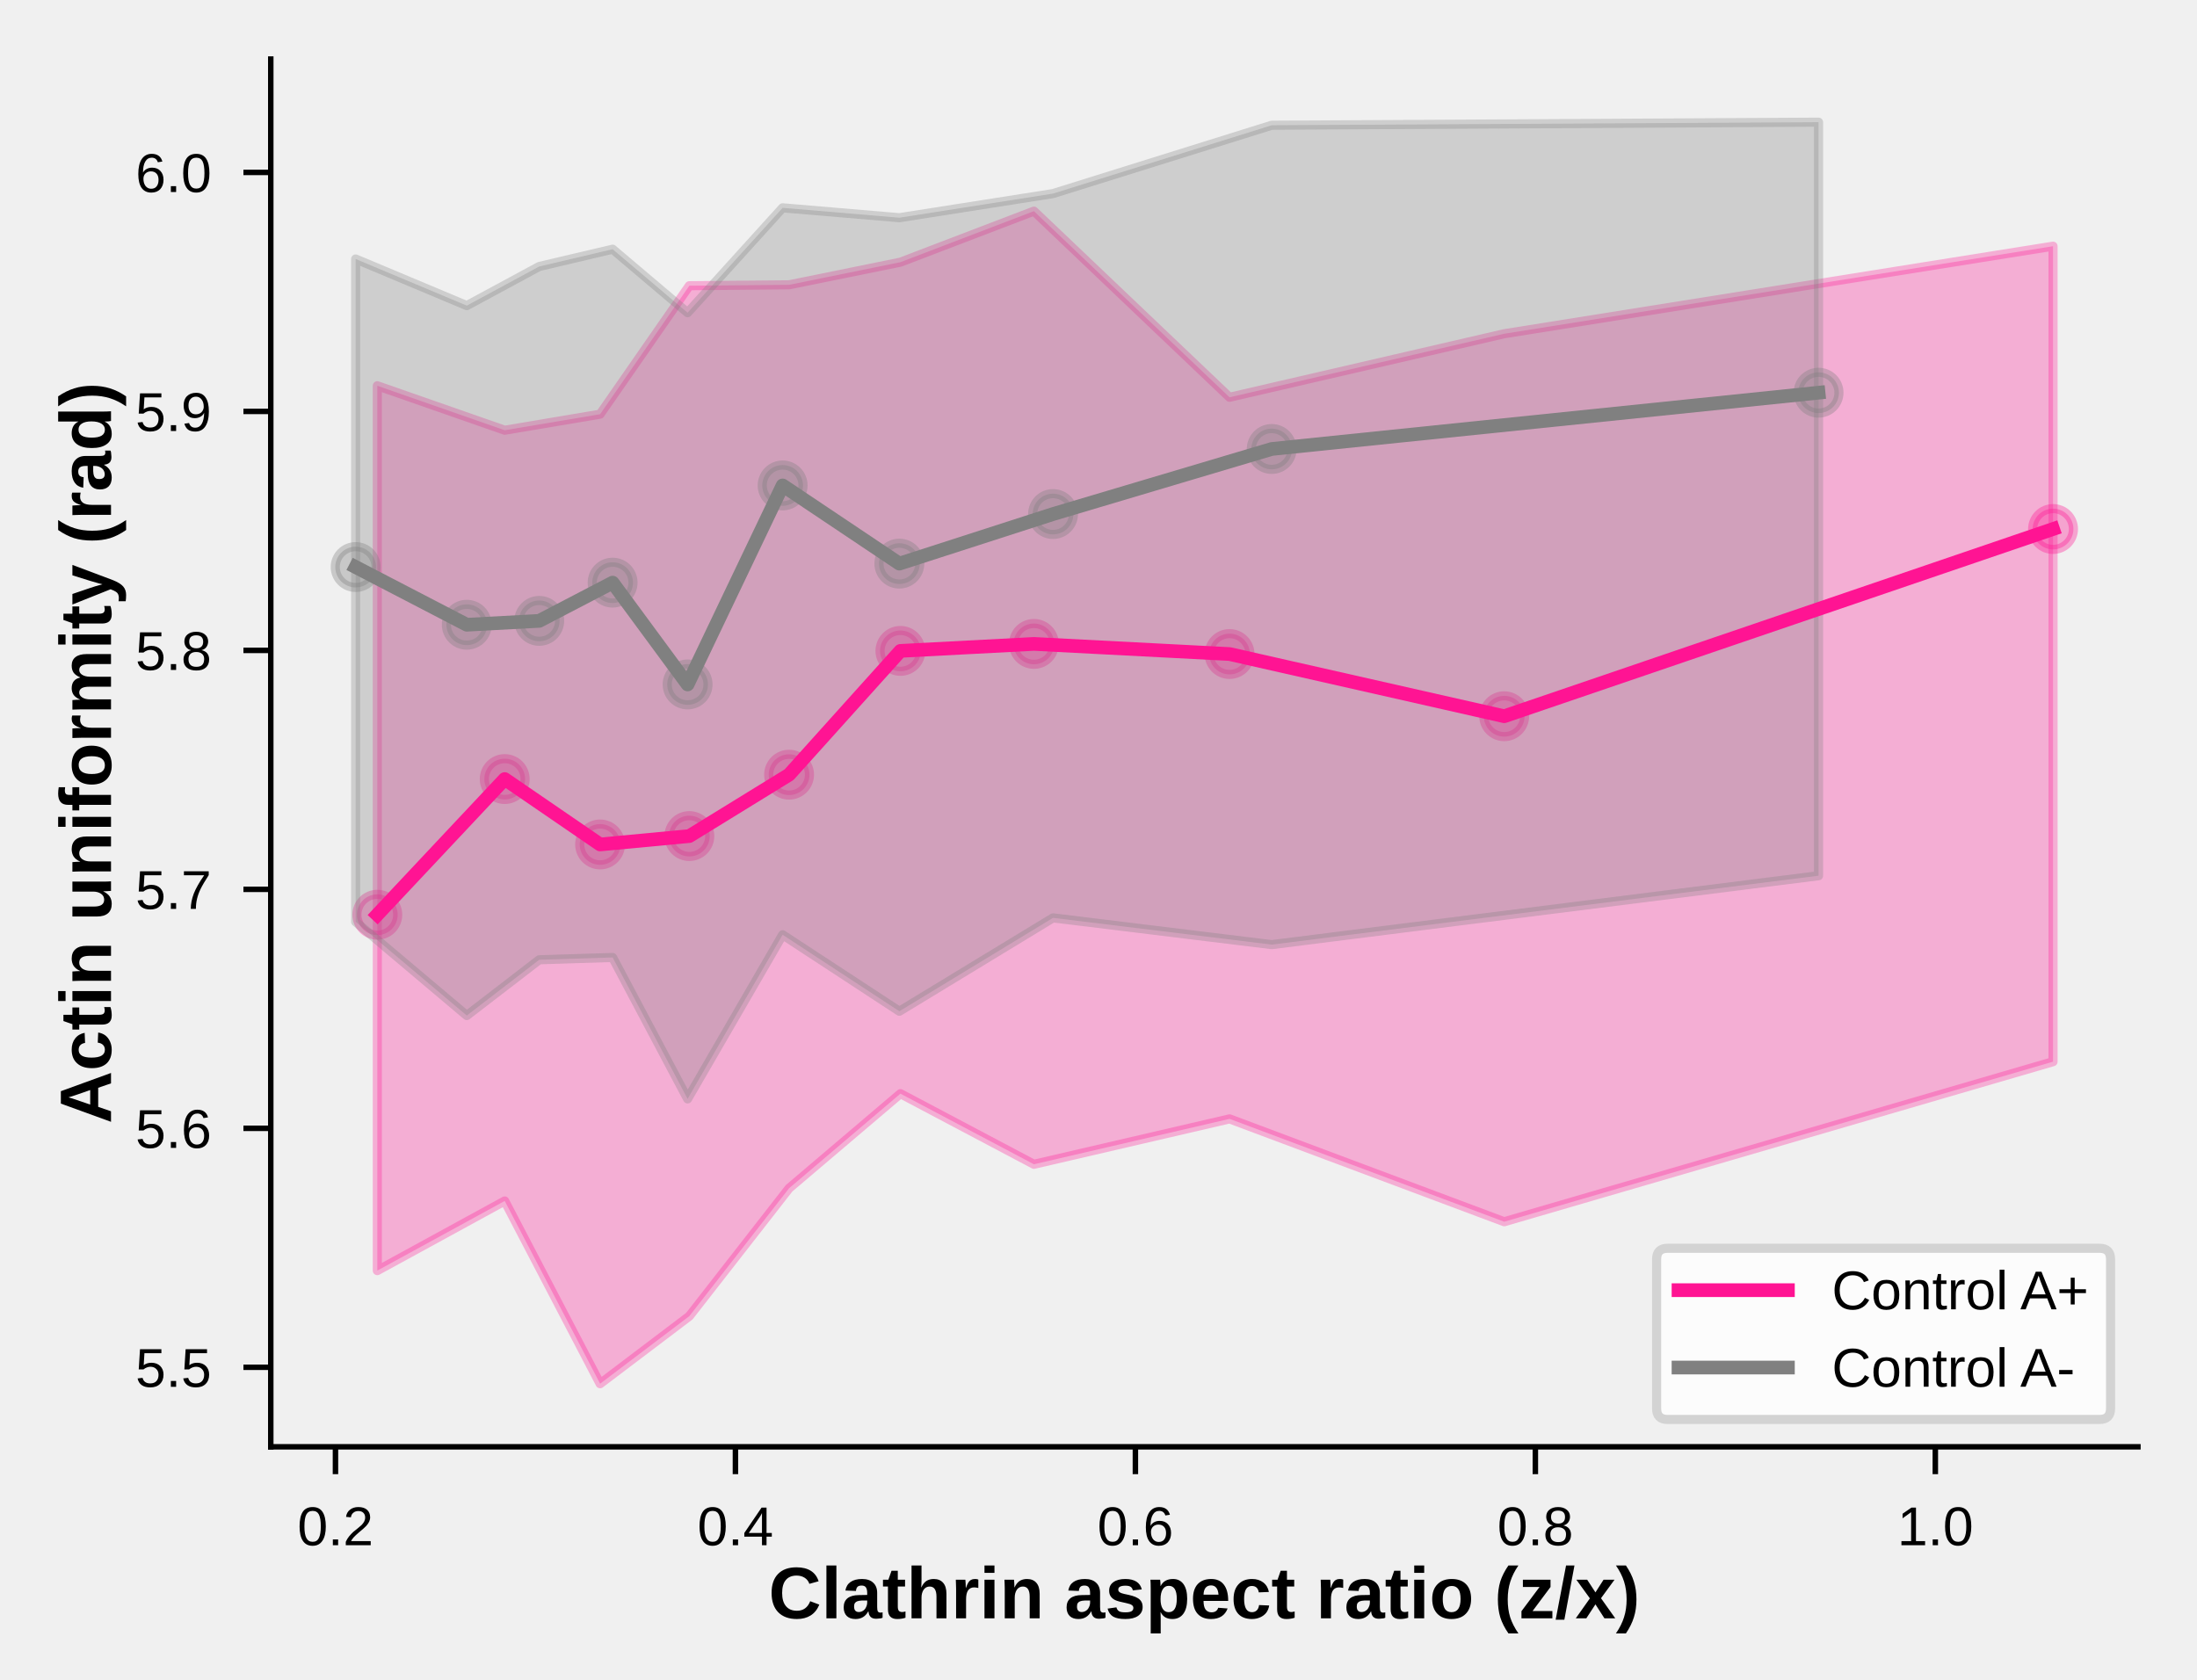
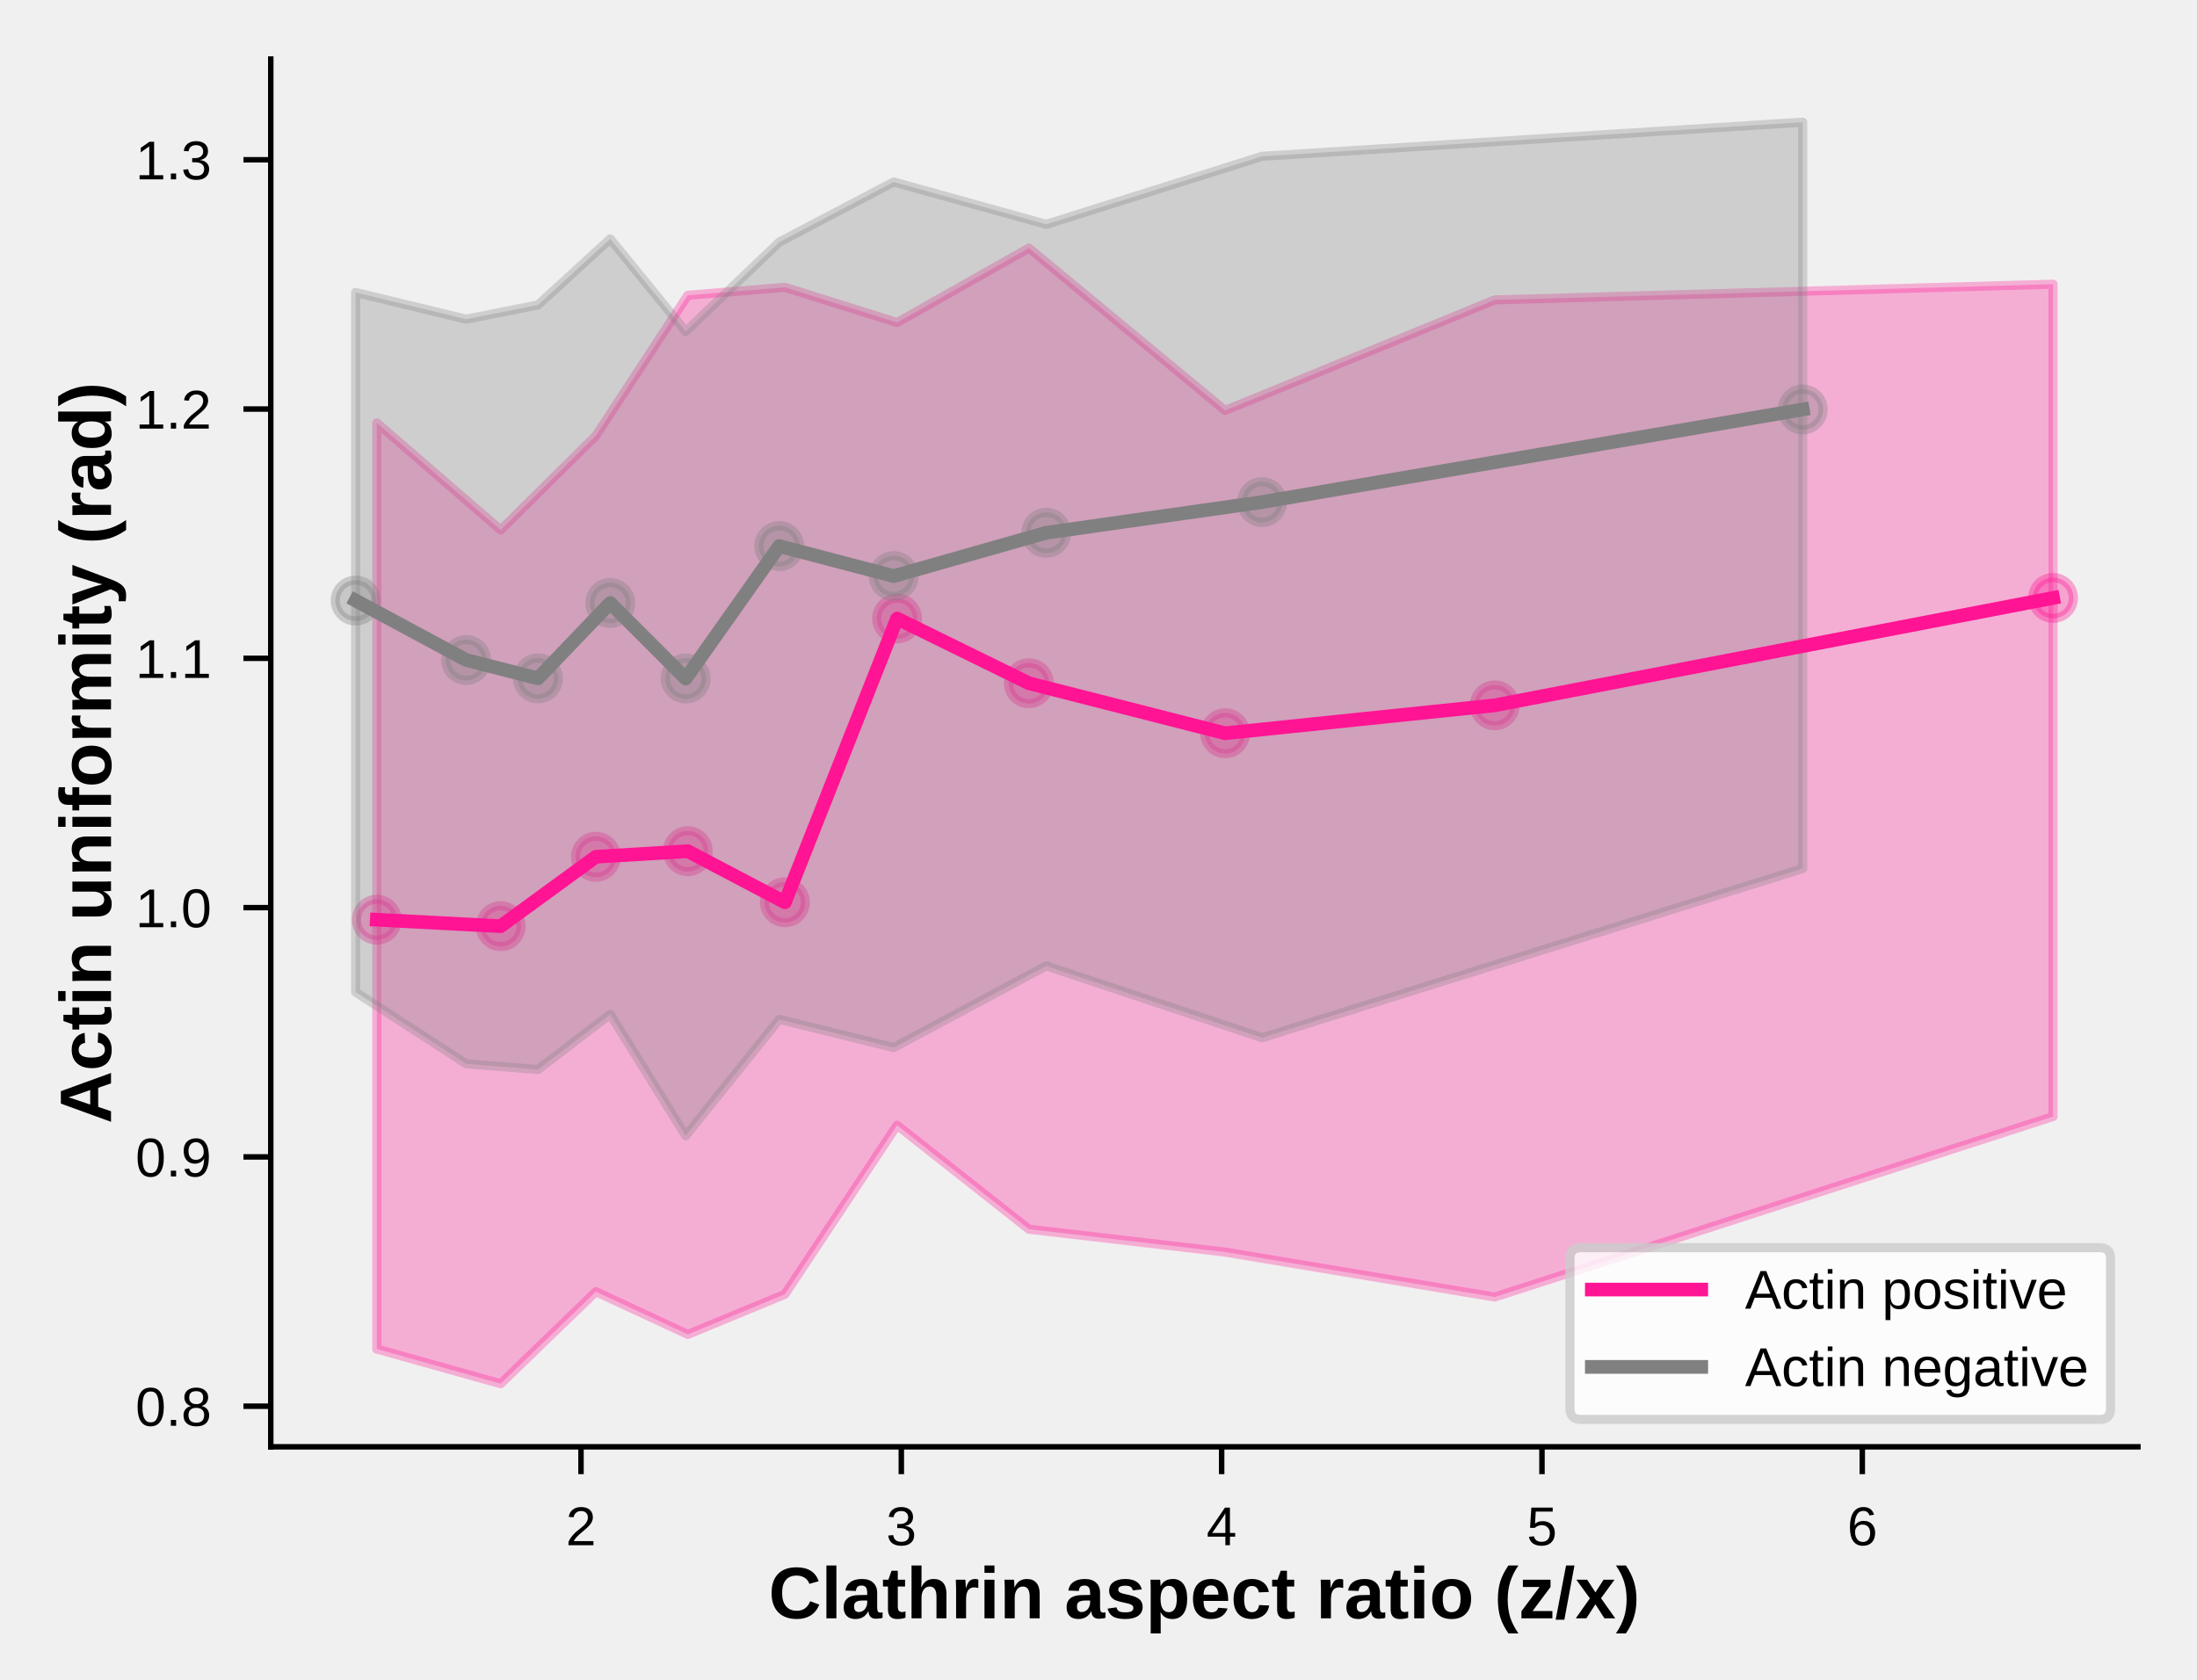
<svg xmlns="http://www.w3.org/2000/svg" xmlns:xlink="http://www.w3.org/1999/xlink" width="240.945pt" height="184.252pt" viewBox="0 0 240.945 184.252" version="1.1">
  <defs>
    <style type="text/css">*{stroke-linejoin: round; stroke-linecap: butt}</style>
  </defs>
  <g id="figure_1">
    <g id="patch_1">
      <path d="M 0 184.252  L 240.945 184.252  L 240.945 0  L 0 0  L 0 184.252  z " style="fill: none" />
    </g>
    <g id="axes_1">
      <g id="patch_2">
        <path d="M 29.696 158.696  L 234.465 158.696  L 234.465 6.48  L 29.696 6.48  L 29.696 158.696  z " style="fill: none" />
      </g>
      <g id="FillBetweenPolyCollection_1">
        <defs>
-           <path id="m246b3d0c3a" d="M 41.379 -141.941  L 41.379 -44.881  L 55.352 -52.521  L 65.813 -32.475  L 75.6 -39.887  L 86.539 -53.913  L 98.75 -64.29  L 113.39 -56.544  L 134.844 -61.525  L 164.966 -50.243  L 225.157 -67.798  L 225.157 -157.248  L 225.157 -157.248  L 164.966 -147.646  L 134.844 -140.677  L 113.39 -161.095  L 98.75 -155.496  L 86.539 -153.012  L 75.6 -152.913  L 65.813 -138.822  L 55.352 -137.062  L 41.379 -141.941  z " style="stroke: #ff1493; stroke-opacity: 0.3" />
-         </defs>
-         <g clip-path="url(#p3f7aa64aeb)">
-           <use xlink:href="#m246b3d0c3a" x="0" y="184.252" style="fill: #ff1493; fill-opacity: 0.3; stroke: #ff1493; stroke-opacity: 0.3" />
+           <path id="mbcc1f1411d" d="M 41.322 -137.873  L 41.322 -36.283  L 54.908 -32.475  L 65.35 -42.572  L 75.431 -37.884  L 86.084 -42.289  L 98.383 -60.829  L 112.839 -49.424  L 134.358 -46.914  L 163.923 -41.986  L 225.157 -61.78  L 225.157 -153.077  L 225.157 -153.077  L 163.923 -151.356  L 134.358 -139.232  L 112.839 -157.043  L 98.383 -148.875  L 86.084 -152.739  L 75.431 -151.866  L 65.35 -136.462  L 54.908 -126.124  L 41.322 -137.873  z " style="stroke: #ff1493; stroke-opacity: 0.3" />
+         </defs>
+         <g clip-path="url(#pfff8c81fa3)">
+           <use xlink:href="#mbcc1f1411d" x="0" y="184.252" style="fill: #ff1493; fill-opacity: 0.3; stroke: #ff1493; stroke-opacity: 0.3" />
        </g>
      </g>
      <g id="PathCollection_1">
        <defs>
-           <path id="m520f1bdd46" d="M 0 2.236  C 0.593 2.236 1.162 2 1.581 1.581  C 2 1.162 2.236 0.593 2.236 0  C 2.236 -0.593 2 -1.162 1.581 -1.581  C 1.162 -2 0.593 -2.236 0 -2.236  C -0.593 -2.236 -1.162 -2 -1.581 -1.581  C -2 -1.162 -2.236 -0.593 -2.236 0  C -2.236 0.593 -2 1.162 -1.581 1.581  C -1.162 2 -0.593 2.236 0 2.236  z " style="stroke: #ff1493; stroke-opacity: 0.35" />
-         </defs>
-         <g clip-path="url(#p3f7aa64aeb)">
-           <use xlink:href="#m520f1bdd46" x="41.379" y="100.333" style="fill: #ff1493; fill-opacity: 0.35; stroke: #ff1493; stroke-opacity: 0.35" />
-           <use xlink:href="#m520f1bdd46" x="55.352" y="85.453" style="fill: #ff1493; fill-opacity: 0.35; stroke: #ff1493; stroke-opacity: 0.35" />
-           <use xlink:href="#m520f1bdd46" x="65.813" y="92.626" style="fill: #ff1493; fill-opacity: 0.35; stroke: #ff1493; stroke-opacity: 0.35" />
-           <use xlink:href="#m520f1bdd46" x="75.6" y="91.706" style="fill: #ff1493; fill-opacity: 0.35; stroke: #ff1493; stroke-opacity: 0.35" />
-           <use xlink:href="#m520f1bdd46" x="86.539" y="84.973" style="fill: #ff1493; fill-opacity: 0.35; stroke: #ff1493; stroke-opacity: 0.35" />
-           <use xlink:href="#m520f1bdd46" x="98.75" y="71.394" style="fill: #ff1493; fill-opacity: 0.35; stroke: #ff1493; stroke-opacity: 0.35" />
-           <use xlink:href="#m520f1bdd46" x="113.39" y="70.628" style="fill: #ff1493; fill-opacity: 0.35; stroke: #ff1493; stroke-opacity: 0.35" />
-           <use xlink:href="#m520f1bdd46" x="134.844" y="71.739" style="fill: #ff1493; fill-opacity: 0.35; stroke: #ff1493; stroke-opacity: 0.35" />
-           <use xlink:href="#m520f1bdd46" x="164.966" y="78.562" style="fill: #ff1493; fill-opacity: 0.35; stroke: #ff1493; stroke-opacity: 0.35" />
-           <use xlink:href="#m520f1bdd46" x="225.157" y="58.027" style="fill: #ff1493; fill-opacity: 0.35; stroke: #ff1493; stroke-opacity: 0.35" />
+           <path id="m9169f24db9" d="M 0 2.236  C 0.593 2.236 1.162 2 1.581 1.581  C 2 1.162 2.236 0.593 2.236 0  C 2.236 -0.593 2 -1.162 1.581 -1.581  C 1.162 -2 0.593 -2.236 0 -2.236  C -0.593 -2.236 -1.162 -2 -1.581 -1.581  C -2 -1.162 -2.236 -0.593 -2.236 0  C -2.236 0.593 -2 1.162 -1.581 1.581  C -1.162 2 -0.593 2.236 0 2.236  z " style="stroke: #ff1493; stroke-opacity: 0.35" />
+         </defs>
+         <g clip-path="url(#pfff8c81fa3)">
+           <use xlink:href="#m9169f24db9" x="41.322" y="100.881" style="fill: #ff1493; fill-opacity: 0.35; stroke: #ff1493; stroke-opacity: 0.35" />
+           <use xlink:href="#m9169f24db9" x="54.908" y="101.592" style="fill: #ff1493; fill-opacity: 0.35; stroke: #ff1493; stroke-opacity: 0.35" />
+           <use xlink:href="#m9169f24db9" x="65.35" y="93.976" style="fill: #ff1493; fill-opacity: 0.35; stroke: #ff1493; stroke-opacity: 0.35" />
+           <use xlink:href="#m9169f24db9" x="75.431" y="93.365" style="fill: #ff1493; fill-opacity: 0.35; stroke: #ff1493; stroke-opacity: 0.35" />
+           <use xlink:href="#m9169f24db9" x="86.084" y="98.967" style="fill: #ff1493; fill-opacity: 0.35; stroke: #ff1493; stroke-opacity: 0.35" />
+           <use xlink:href="#m9169f24db9" x="98.383" y="67.845" style="fill: #ff1493; fill-opacity: 0.35; stroke: #ff1493; stroke-opacity: 0.35" />
+           <use xlink:href="#m9169f24db9" x="112.839" y="74.942" style="fill: #ff1493; fill-opacity: 0.35; stroke: #ff1493; stroke-opacity: 0.35" />
+           <use xlink:href="#m9169f24db9" x="134.358" y="80.428" style="fill: #ff1493; fill-opacity: 0.35; stroke: #ff1493; stroke-opacity: 0.35" />
+           <use xlink:href="#m9169f24db9" x="163.923" y="77.366" style="fill: #ff1493; fill-opacity: 0.35; stroke: #ff1493; stroke-opacity: 0.35" />
+           <use xlink:href="#m9169f24db9" x="225.157" y="65.587" style="fill: #ff1493; fill-opacity: 0.35; stroke: #ff1493; stroke-opacity: 0.35" />
        </g>
      </g>
      <g id="FillBetweenPolyCollection_2">
        <defs>
-           <path id="m30ea0d0a36" d="M 39.004 -155.845  L 39.004 -83.142  L 51.193 -72.86  L 59.137 -78.977  L 67.186 -79.23  L 75.409 -63.718  L 85.831 -81.719  L 98.633 -73.33  L 115.487 -83.574  L 139.468 -80.638  L 199.441 -88.197  L 199.441 -170.853  L 199.441 -170.853  L 139.468 -170.515  L 115.487 -163.019  L 98.633 -160.373  L 85.831 -161.457  L 75.409 -149.954  L 67.186 -156.918  L 59.137 -155.024  L 51.193 -150.731  L 39.004 -155.845  z " style="stroke: #808080; stroke-opacity: 0.3" />
-         </defs>
-         <g clip-path="url(#p3f7aa64aeb)">
-           <use xlink:href="#m30ea0d0a36" x="0" y="184.252" style="fill: #808080; fill-opacity: 0.3; stroke: #808080; stroke-opacity: 0.3" />
+           <path id="m06e7bd730d" d="M 39.004 -152.174  L 39.004 -75.428  L 51.126 -67.564  L 59.001 -66.939  L 66.923 -72.99  L 75.2 -59.663  L 85.461 -72.436  L 98.01 -69.345  L 114.745 -78.306  L 138.409 -70.421  L 197.704 -88.983  L 197.704 -170.853  L 197.704 -170.853  L 138.409 -167.107  L 114.745 -159.645  L 98.01 -164.293  L 85.461 -157.696  L 75.2 -147.896  L 66.923 -158.053  L 59.001 -150.804  L 51.126 -149.243  L 39.004 -152.174  z " style="stroke: #808080; stroke-opacity: 0.3" />
+         </defs>
+         <g clip-path="url(#pfff8c81fa3)">
+           <use xlink:href="#m06e7bd730d" x="0" y="184.252" style="fill: #808080; fill-opacity: 0.3; stroke: #808080; stroke-opacity: 0.3" />
        </g>
      </g>
      <g id="PathCollection_2">
        <defs>
-           <path id="md6721fc1ed" d="M 0 2.236  C 0.593 2.236 1.162 2 1.581 1.581  C 2 1.162 2.236 0.593 2.236 0  C 2.236 -0.593 2 -1.162 1.581 -1.581  C 1.162 -2 0.593 -2.236 0 -2.236  C -0.593 -2.236 -1.162 -2 -1.581 -1.581  C -2 -1.162 -2.236 -0.593 -2.236 0  C -2.236 0.593 -2 1.162 -1.581 1.581  C -1.162 2 -0.593 2.236 0 2.236  z " style="stroke: #808080; stroke-opacity: 0.35" />
-         </defs>
-         <g clip-path="url(#p3f7aa64aeb)">
-           <use xlink:href="#md6721fc1ed" x="39.004" y="62.198" style="fill: #808080; fill-opacity: 0.35; stroke: #808080; stroke-opacity: 0.35" />
-           <use xlink:href="#md6721fc1ed" x="51.193" y="68.526" style="fill: #808080; fill-opacity: 0.35; stroke: #808080; stroke-opacity: 0.35" />
-           <use xlink:href="#md6721fc1ed" x="59.137" y="68.102" style="fill: #808080; fill-opacity: 0.35; stroke: #808080; stroke-opacity: 0.35" />
-           <use xlink:href="#md6721fc1ed" x="67.186" y="63.908" style="fill: #808080; fill-opacity: 0.35; stroke: #808080; stroke-opacity: 0.35" />
-           <use xlink:href="#md6721fc1ed" x="75.409" y="75.075" style="fill: #808080; fill-opacity: 0.35; stroke: #808080; stroke-opacity: 0.35" />
-           <use xlink:href="#md6721fc1ed" x="85.831" y="53.246" style="fill: #808080; fill-opacity: 0.35; stroke: #808080; stroke-opacity: 0.35" />
-           <use xlink:href="#md6721fc1ed" x="98.633" y="61.822" style="fill: #808080; fill-opacity: 0.35; stroke: #808080; stroke-opacity: 0.35" />
-           <use xlink:href="#md6721fc1ed" x="115.487" y="56.384" style="fill: #808080; fill-opacity: 0.35; stroke: #808080; stroke-opacity: 0.35" />
-           <use xlink:href="#md6721fc1ed" x="139.468" y="49.247" style="fill: #808080; fill-opacity: 0.35; stroke: #808080; stroke-opacity: 0.35" />
-           <use xlink:href="#md6721fc1ed" x="199.441" y="43.074" style="fill: #808080; fill-opacity: 0.35; stroke: #808080; stroke-opacity: 0.35" />
+           <path id="mb85f997cc5" d="M 0 2.236  C 0.593 2.236 1.162 2 1.581 1.581  C 2 1.162 2.236 0.593 2.236 0  C 2.236 -0.593 2 -1.162 1.581 -1.581  C 1.162 -2 0.593 -2.236 0 -2.236  C -0.593 -2.236 -1.162 -2 -1.581 -1.581  C -2 -1.162 -2.236 -0.593 -2.236 0  C -2.236 0.593 -2 1.162 -1.581 1.581  C -1.162 2 -0.593 2.236 0 2.236  z " style="stroke: #808080; stroke-opacity: 0.35" />
+         </defs>
+         <g clip-path="url(#pfff8c81fa3)">
+           <use xlink:href="#mb85f997cc5" x="39.004" y="65.873" style="fill: #808080; fill-opacity: 0.35; stroke: #808080; stroke-opacity: 0.35" />
+           <use xlink:href="#mb85f997cc5" x="51.126" y="72.394" style="fill: #808080; fill-opacity: 0.35; stroke: #808080; stroke-opacity: 0.35" />
+           <use xlink:href="#mb85f997cc5" x="59.001" y="74.408" style="fill: #808080; fill-opacity: 0.35; stroke: #808080; stroke-opacity: 0.35" />
+           <use xlink:href="#mb85f997cc5" x="66.923" y="66.141" style="fill: #808080; fill-opacity: 0.35; stroke: #808080; stroke-opacity: 0.35" />
+           <use xlink:href="#mb85f997cc5" x="75.2" y="74.423" style="fill: #808080; fill-opacity: 0.35; stroke: #808080; stroke-opacity: 0.35" />
+           <use xlink:href="#mb85f997cc5" x="85.461" y="59.895" style="fill: #808080; fill-opacity: 0.35; stroke: #808080; stroke-opacity: 0.35" />
+           <use xlink:href="#mb85f997cc5" x="98.01" y="63.191" style="fill: #808080; fill-opacity: 0.35; stroke: #808080; stroke-opacity: 0.35" />
+           <use xlink:href="#mb85f997cc5" x="114.745" y="58.435" style="fill: #808080; fill-opacity: 0.35; stroke: #808080; stroke-opacity: 0.35" />
+           <use xlink:href="#mb85f997cc5" x="138.409" y="55.072" style="fill: #808080; fill-opacity: 0.35; stroke: #808080; stroke-opacity: 0.35" />
+           <use xlink:href="#mb85f997cc5" x="197.704" y="44.912" style="fill: #808080; fill-opacity: 0.35; stroke: #808080; stroke-opacity: 0.35" />
        </g>
      </g>
      <g id="matplotlib.axis_1">
        <g id="xtick_1">
          <g id="line2d_1">
            <defs>
-               <path id="m59a3e3608b" d="M 0 0  L 0 3  " style="stroke: #000000; stroke-width: 0.6" />
+               <path id="mb285b05a67" d="M 0 0  L 0 3  " style="stroke: #000000; stroke-width: 0.6" />
            </defs>
            <g>
-               <use xlink:href="#m59a3e3608b" x="36.79" y="158.696" style="stroke: #000000; stroke-width: 0.6" />
+               <use xlink:href="#mb285b05a67" x="63.718" y="158.696" style="stroke: #000000; stroke-width: 0.6" />
            </g>
          </g>
          <g id="text_1">
-             <text style="font-size: 6px; font-family: 'Arial'; text-anchor: middle" x="36.79" y="169.49" transform="rotate(-0 36.79022 169.4904)">0.2</text>
+             <text style="font-size: 6px; font-family: 'Arial'; text-anchor: middle" x="63.718" y="169.49" transform="rotate(-0 63.7178 169.4904)">2</text>
          </g>
        </g>
        <g id="xtick_2">
          <g id="line2d_2">
            <g>
-               <use xlink:href="#m59a3e3608b" x="80.654" y="158.696" style="stroke: #000000; stroke-width: 0.6" />
+               <use xlink:href="#mb285b05a67" x="98.848" y="158.696" style="stroke: #000000; stroke-width: 0.6" />
            </g>
          </g>
          <g id="text_2">
-             <text style="font-size: 6px; font-family: 'Arial'; text-anchor: middle" x="80.654" y="169.49" transform="rotate(-0 80.65441 169.4904)">0.4</text>
+             <text style="font-size: 6px; font-family: 'Arial'; text-anchor: middle" x="98.848" y="169.49" transform="rotate(-0 98.84794 169.4904)">3</text>
          </g>
        </g>
        <g id="xtick_3">
          <g id="line2d_3">
            <g>
-               <use xlink:href="#m59a3e3608b" x="124.519" y="158.696" style="stroke: #000000; stroke-width: 0.6" />
+               <use xlink:href="#mb285b05a67" x="133.978" y="158.696" style="stroke: #000000; stroke-width: 0.6" />
            </g>
          </g>
          <g id="text_3">
-             <text style="font-size: 6px; font-family: 'Arial'; text-anchor: middle" x="124.519" y="169.49" transform="rotate(-0 124.5186 169.4904)">0.6</text>
+             <text style="font-size: 6px; font-family: 'Arial'; text-anchor: middle" x="133.978" y="169.49" transform="rotate(-0 133.9781 169.4904)">4</text>
          </g>
        </g>
        <g id="xtick_4">
          <g id="line2d_4">
            <g>
-               <use xlink:href="#m59a3e3608b" x="168.383" y="158.696" style="stroke: #000000; stroke-width: 0.6" />
+               <use xlink:href="#mb285b05a67" x="169.108" y="158.696" style="stroke: #000000; stroke-width: 0.6" />
            </g>
          </g>
          <g id="text_4">
-             <text style="font-size: 6px; font-family: 'Arial'; text-anchor: middle" x="168.383" y="169.49" transform="rotate(-0 168.3828 169.4904)">0.8</text>
+             <text style="font-size: 6px; font-family: 'Arial'; text-anchor: middle" x="169.108" y="169.49" transform="rotate(-0 169.1082 169.4904)">5</text>
          </g>
        </g>
        <g id="xtick_5">
          <g id="line2d_5">
            <g>
-               <use xlink:href="#m59a3e3608b" x="212.247" y="158.696" style="stroke: #000000; stroke-width: 0.6" />
+               <use xlink:href="#mb285b05a67" x="204.238" y="158.696" style="stroke: #000000; stroke-width: 0.6" />
            </g>
          </g>
          <g id="text_5">
-             <text style="font-size: 6px; font-family: 'Arial'; text-anchor: middle" x="212.247" y="169.49" transform="rotate(-0 212.247 169.4904)">1.0</text>
+             <text style="font-size: 6px; font-family: 'Arial'; text-anchor: middle" x="204.238" y="169.49" transform="rotate(-0 204.2384 169.4904)">6</text>
          </g>
        </g>
        <g id="text_6">
          <text style="font-weight: 700; font-size: 8px; font-family: 'Arial'; text-anchor: middle" x="132.081" y="177.507" transform="rotate(-0 132.0806 177.5067)">Clathrin aspect ratio (z/x)</text>
        </g>
      </g>
      <g id="matplotlib.axis_2">
        <g id="ytick_1">
          <g id="line2d_6">
            <defs>
-               <path id="mc66dfbedb1" d="M 0 0  L -3 0  " style="stroke: #000000; stroke-width: 0.6" />
+               <path id="m6898056dd1" d="M 0 0  L -3 0  " style="stroke: #000000; stroke-width: 0.6" />
            </defs>
            <g>
-               <use xlink:href="#mc66dfbedb1" x="29.696" y="149.974" style="stroke: #000000; stroke-width: 0.6" />
+               <use xlink:href="#m6898056dd1" x="29.696" y="154.242" style="stroke: #000000; stroke-width: 0.6" />
            </g>
          </g>
          <g id="text_7">
-             <text style="font-size: 6px; font-family: 'Arial'; text-anchor: end" x="23.196" y="152.121" transform="rotate(-0 23.19625 152.1213)">5.5</text>
+             <text style="font-size: 6px; font-family: 'Arial'; text-anchor: end" x="23.196" y="156.389" transform="rotate(-0 23.19625 156.3891)">0.8</text>
          </g>
        </g>
        <g id="ytick_2">
          <g id="line2d_7">
            <g>
-               <use xlink:href="#mc66dfbedb1" x="29.696" y="123.762" style="stroke: #000000; stroke-width: 0.6" />
+               <use xlink:href="#m6898056dd1" x="29.696" y="126.898" style="stroke: #000000; stroke-width: 0.6" />
            </g>
          </g>
          <g id="text_8">
-             <text style="font-size: 6px; font-family: 'Arial'; text-anchor: end" x="23.196" y="125.909" transform="rotate(-0 23.19625 125.9092)">5.6</text>
+             <text style="font-size: 6px; font-family: 'Arial'; text-anchor: end" x="23.196" y="129.045" transform="rotate(-0 23.19625 129.0455)">0.9</text>
          </g>
        </g>
        <g id="ytick_3">
          <g id="line2d_8">
            <g>
-               <use xlink:href="#mc66dfbedb1" x="29.696" y="97.55" style="stroke: #000000; stroke-width: 0.6" />
+               <use xlink:href="#m6898056dd1" x="29.696" y="99.554" style="stroke: #000000; stroke-width: 0.6" />
            </g>
          </g>
          <g id="text_9">
-             <text style="font-size: 6px; font-family: 'Arial'; text-anchor: end" x="23.196" y="99.697" transform="rotate(-0 23.19625 99.69711)">5.7</text>
+             <text style="font-size: 6px; font-family: 'Arial'; text-anchor: end" x="23.196" y="101.702" transform="rotate(-0 23.19625 101.7018)">1.0</text>
          </g>
        </g>
        <g id="ytick_4">
          <g id="line2d_9">
            <g>
-               <use xlink:href="#mc66dfbedb1" x="29.696" y="71.338" style="stroke: #000000; stroke-width: 0.6" />
+               <use xlink:href="#m6898056dd1" x="29.696" y="72.211" style="stroke: #000000; stroke-width: 0.6" />
            </g>
          </g>
          <g id="text_10">
-             <text style="font-size: 6px; font-family: 'Arial'; text-anchor: end" x="23.196" y="73.485" transform="rotate(-0 23.19625 73.48504)">5.8</text>
+             <text style="font-size: 6px; font-family: 'Arial'; text-anchor: end" x="23.196" y="74.358" transform="rotate(-0 23.19625 74.35814)">1.1</text>
          </g>
        </g>
        <g id="ytick_5">
          <g id="line2d_10">
            <g>
-               <use xlink:href="#mc66dfbedb1" x="29.696" y="45.126" style="stroke: #000000; stroke-width: 0.6" />
+               <use xlink:href="#m6898056dd1" x="29.696" y="44.867" style="stroke: #000000; stroke-width: 0.6" />
            </g>
          </g>
          <g id="text_11">
-             <text style="font-size: 6px; font-family: 'Arial'; text-anchor: end" x="23.196" y="47.273" transform="rotate(-0 23.19625 47.27296)">5.9</text>
+             <text style="font-size: 6px; font-family: 'Arial'; text-anchor: end" x="23.196" y="47.014" transform="rotate(-0 23.19625 47.01448)">1.2</text>
          </g>
        </g>
        <g id="ytick_6">
          <g id="line2d_11">
            <g>
-               <use xlink:href="#mc66dfbedb1" x="29.696" y="18.914" style="stroke: #000000; stroke-width: 0.6" />
+               <use xlink:href="#m6898056dd1" x="29.696" y="17.523" style="stroke: #000000; stroke-width: 0.6" />
            </g>
          </g>
          <g id="text_12">
-             <text style="font-size: 6px; font-family: 'Arial'; text-anchor: end" x="23.196" y="21.061" transform="rotate(-0 23.19625 21.06088)">6.0</text>
+             <text style="font-size: 6px; font-family: 'Arial'; text-anchor: end" x="23.196" y="19.671" transform="rotate(-0 23.19625 19.67081)">1.3</text>
          </g>
        </g>
        <g id="text_13">
          <text style="font-weight: 700; font-size: 8px; font-family: 'Arial'; text-anchor: middle" x="12.172" y="82.588" transform="rotate(-90 12.1725 82.58786)">Actin uniformity (rad)</text>
        </g>
      </g>
      <g id="line2d_12">
-         <path d="M 41.379 100.333  L 55.352 85.453  L 65.813 92.626  L 75.6 91.706  L 86.539 84.973  L 98.75 71.394  L 113.39 70.628  L 134.844 71.739  L 164.966 78.562  L 225.157 58.027  " clip-path="url(#p3f7aa64aeb)" style="fill: none; stroke: #ff1493; stroke-width: 1.5; stroke-linecap: square" />
+         <path d="M 41.322 100.881  L 54.908 101.592  L 65.35 93.976  L 75.431 93.365  L 86.084 98.967  L 98.383 67.845  L 112.839 74.942  L 134.358 80.428  L 163.923 77.366  L 225.157 65.587  " clip-path="url(#pfff8c81fa3)" style="fill: none; stroke: #ff1493; stroke-width: 1.5; stroke-linecap: square" />
      </g>
      <g id="line2d_13">
-         <path d="M 39.004 62.198  L 51.193 68.526  L 59.137 68.102  L 67.186 63.908  L 75.409 75.075  L 85.831 53.246  L 98.633 61.822  L 115.487 56.384  L 139.468 49.247  L 199.441 43.074  " clip-path="url(#p3f7aa64aeb)" style="fill: none; stroke: #808080; stroke-width: 1.5; stroke-linecap: square" />
+         <path d="M 39.004 65.873  L 51.126 72.394  L 59.001 74.408  L 66.923 66.141  L 75.2 74.423  L 85.461 59.895  L 98.01 63.191  L 114.745 58.435  L 138.409 55.072  L 197.704 44.912  " clip-path="url(#pfff8c81fa3)" style="fill: none; stroke: #808080; stroke-width: 1.5; stroke-linecap: square" />
      </g>
      <g id="patch_3">
        <path d="M 29.696 158.696  L 29.696 6.48  " style="fill: none; stroke: #000000; stroke-width: 0.6; stroke-linejoin: miter; stroke-linecap: square" />
      </g>
      <g id="patch_4">
        <path d="M 29.696 158.696  L 234.465 158.696  " style="fill: none; stroke: #000000; stroke-width: 0.6; stroke-linejoin: miter; stroke-linecap: square" />
      </g>
      <g id="legend_1">
        <g id="patch_5">
-           <path d="M 182.881 155.696  L 230.265 155.696  Q 231.465 155.696 231.465 154.496  L 231.465 138.121  Q 231.465 136.921 230.265 136.921  L 182.881 136.921  Q 181.681 136.921 181.681 138.121  L 181.681 154.496  Q 181.681 155.696 182.881 155.696  z " style="fill: #ffffff; opacity: 0.8; stroke: #cccccc; stroke-linejoin: miter" />
+           <path d="M 173.376 155.696  L 230.265 155.696  Q 231.465 155.696 231.465 154.496  L 231.465 138.051  Q 231.465 136.851 230.265 136.851  L 173.376 136.851  Q 172.176 136.851 172.176 138.051  L 172.176 154.496  Q 172.176 155.696 173.376 155.696  z " style="fill: #ffffff; opacity: 0.8; stroke: #cccccc; stroke-linejoin: miter" />
        </g>
        <g id="line2d_14">
-           <path d="M 184.081 141.516  L 190.081 141.516  L 196.081 141.516  " style="fill: none; stroke: #ff1493; stroke-width: 1.5; stroke-linecap: square" />
+           <path d="M 174.576 141.446  L 180.576 141.446  L 186.576 141.446  " style="fill: none; stroke: #ff1493; stroke-width: 1.5; stroke-linecap: square" />
        </g>
        <g id="text_14">
-           <text style="font-size: 6px; font-family: 'Arial'; text-anchor: start" x="200.881" y="143.616" transform="rotate(-0 200.8808 143.616)">Control A+</text>
+           <text style="font-size: 6px; font-family: 'Arial'; text-anchor: start" x="191.376" y="143.546" transform="rotate(-0 191.3764 143.5457)">Actin positive</text>
        </g>
        <g id="line2d_15">
-           <path d="M 184.081 150.003  L 190.081 150.003  L 196.081 150.003  " style="fill: none; stroke: #808080; stroke-width: 1.5; stroke-linecap: square" />
+           <path d="M 174.576 149.933  L 180.576 149.933  L 186.576 149.933  " style="fill: none; stroke: #808080; stroke-width: 1.5; stroke-linecap: square" />
        </g>
        <g id="text_15">
-           <text style="font-size: 6px; font-family: 'Arial'; text-anchor: start" x="200.881" y="152.103" transform="rotate(-0 200.8808 152.1032)">Control A-</text>
+           <text style="font-size: 6px; font-family: 'Arial'; text-anchor: start" x="191.376" y="152.033" transform="rotate(-0 191.3764 152.0329)">Actin negative</text>
        </g>
      </g>
    </g>
  </g>
  <defs>
-     <clipPath id="p3f7aa64aeb">
+     <clipPath id="pfff8c81fa3">
      <rect x="29.696" y="6.48" width="204.769" height="152.216" />
    </clipPath>
  </defs>
</svg>
